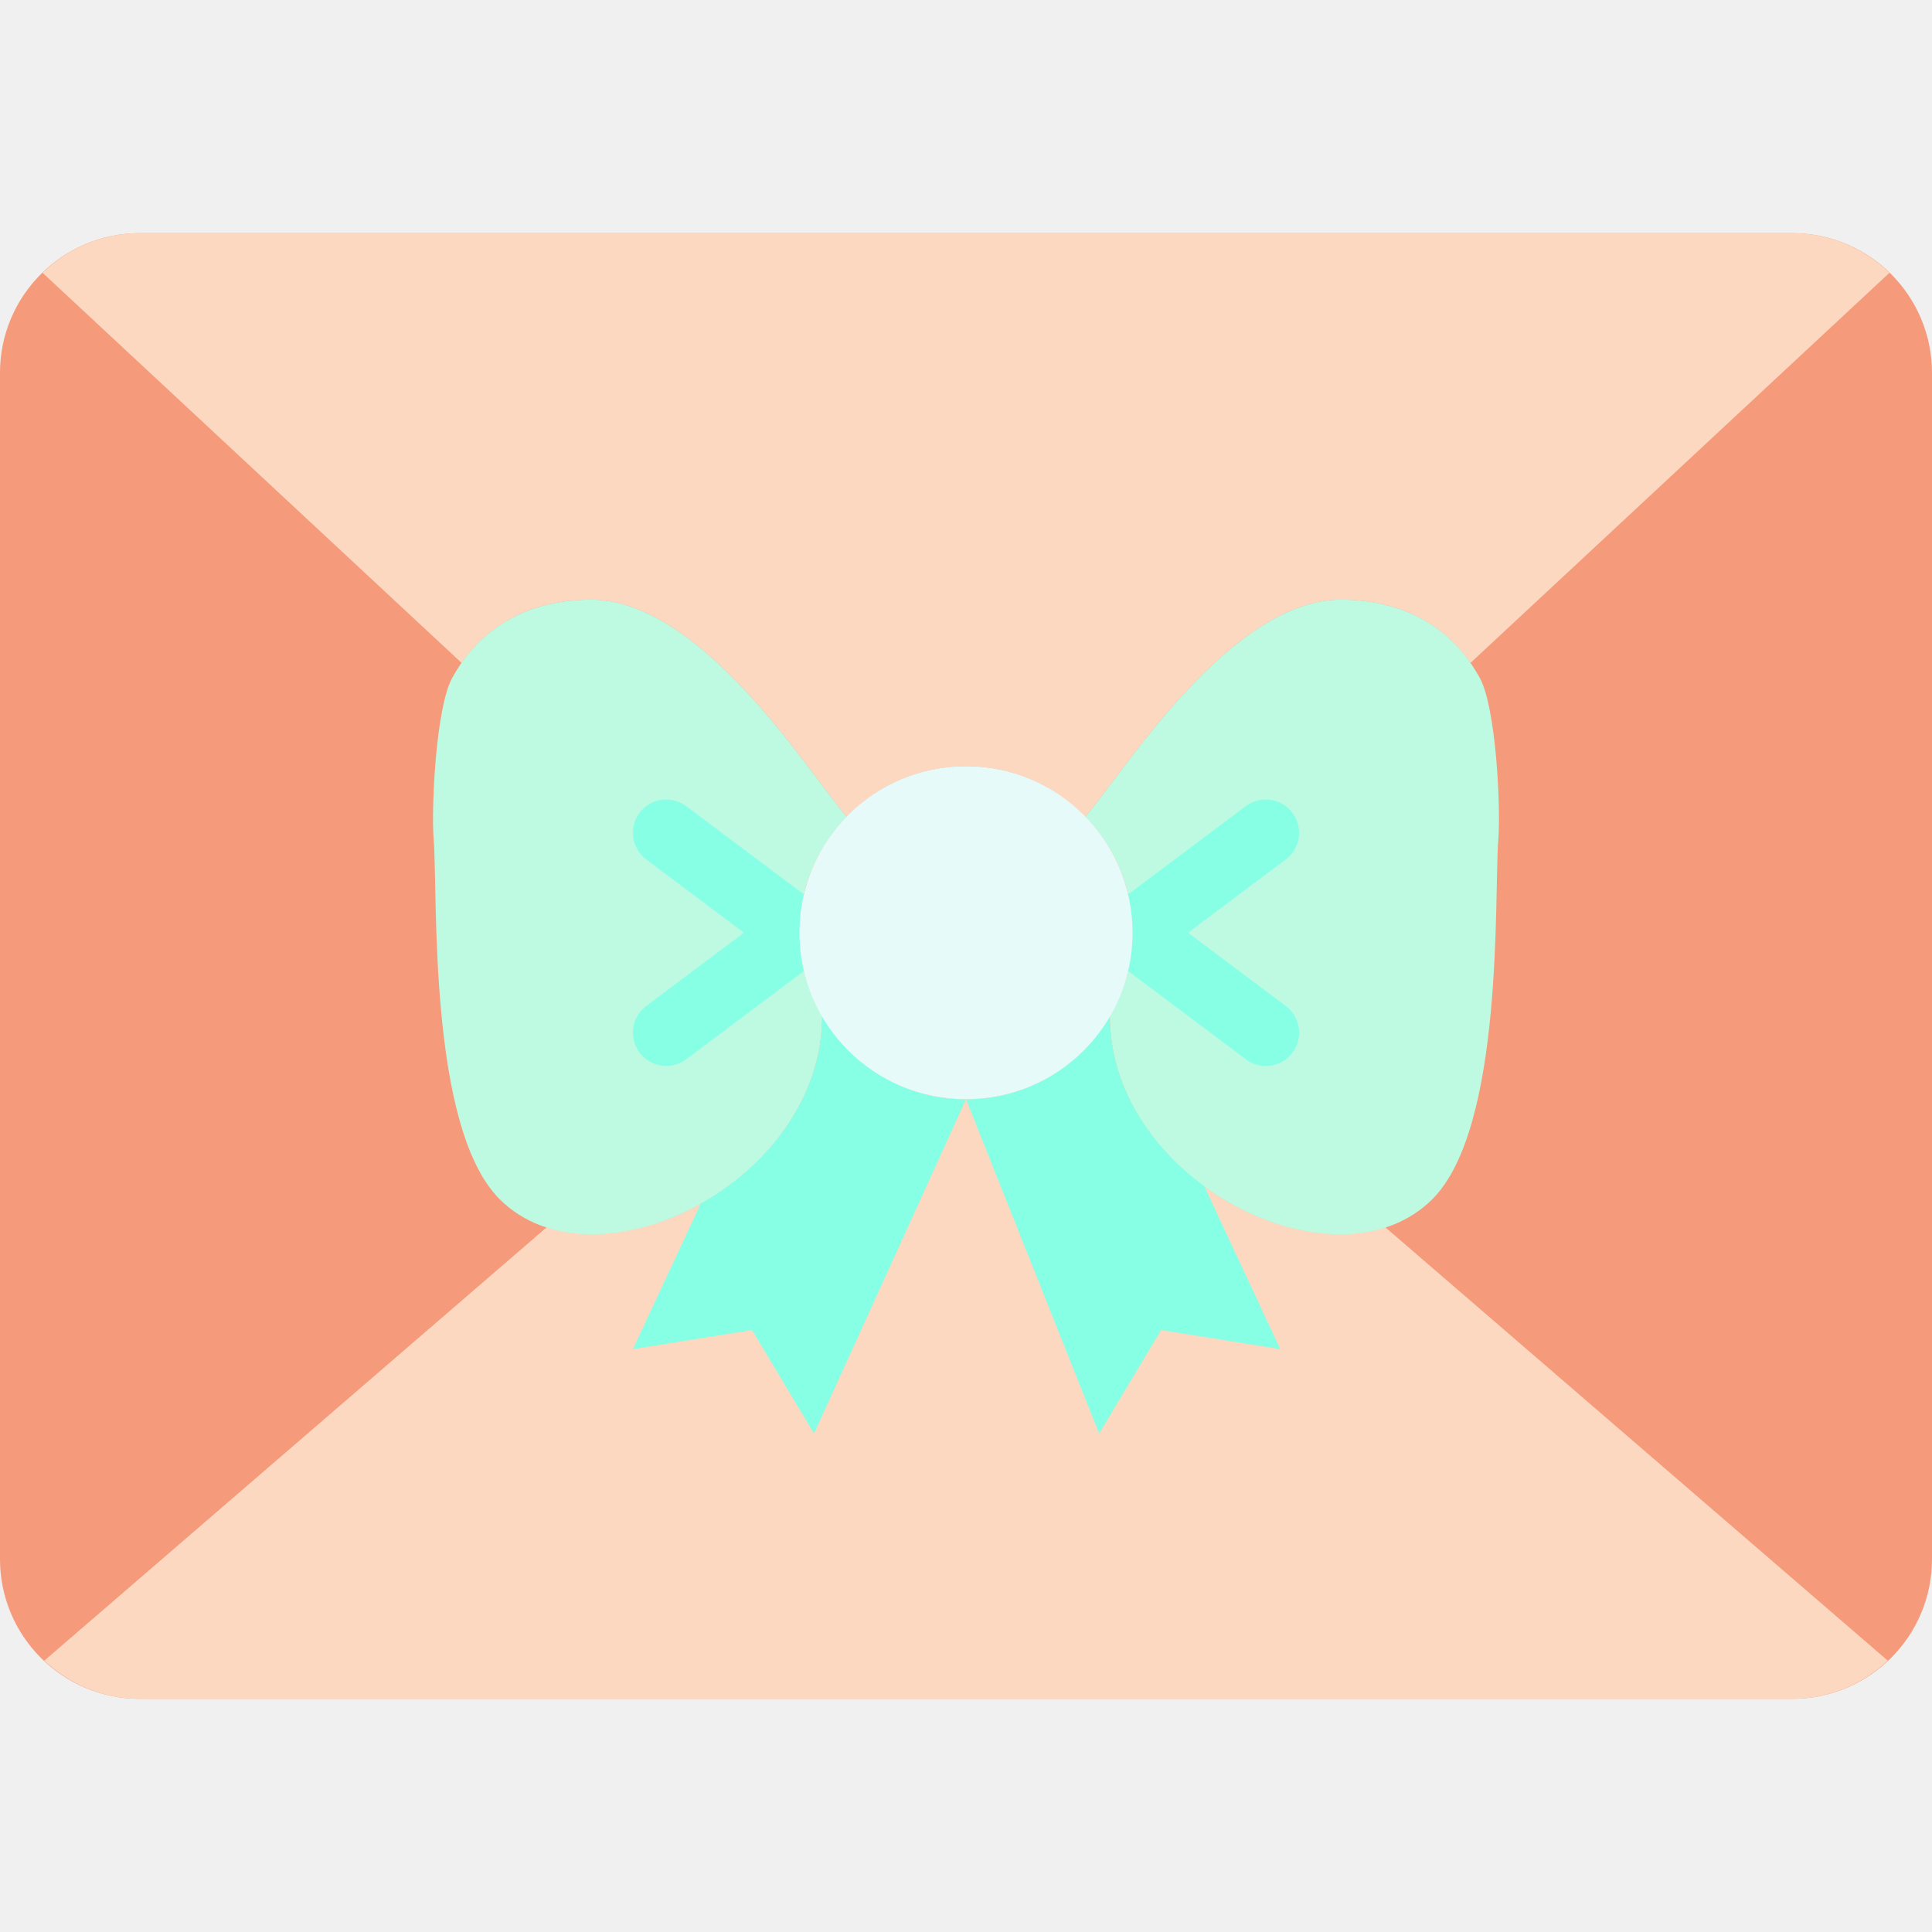
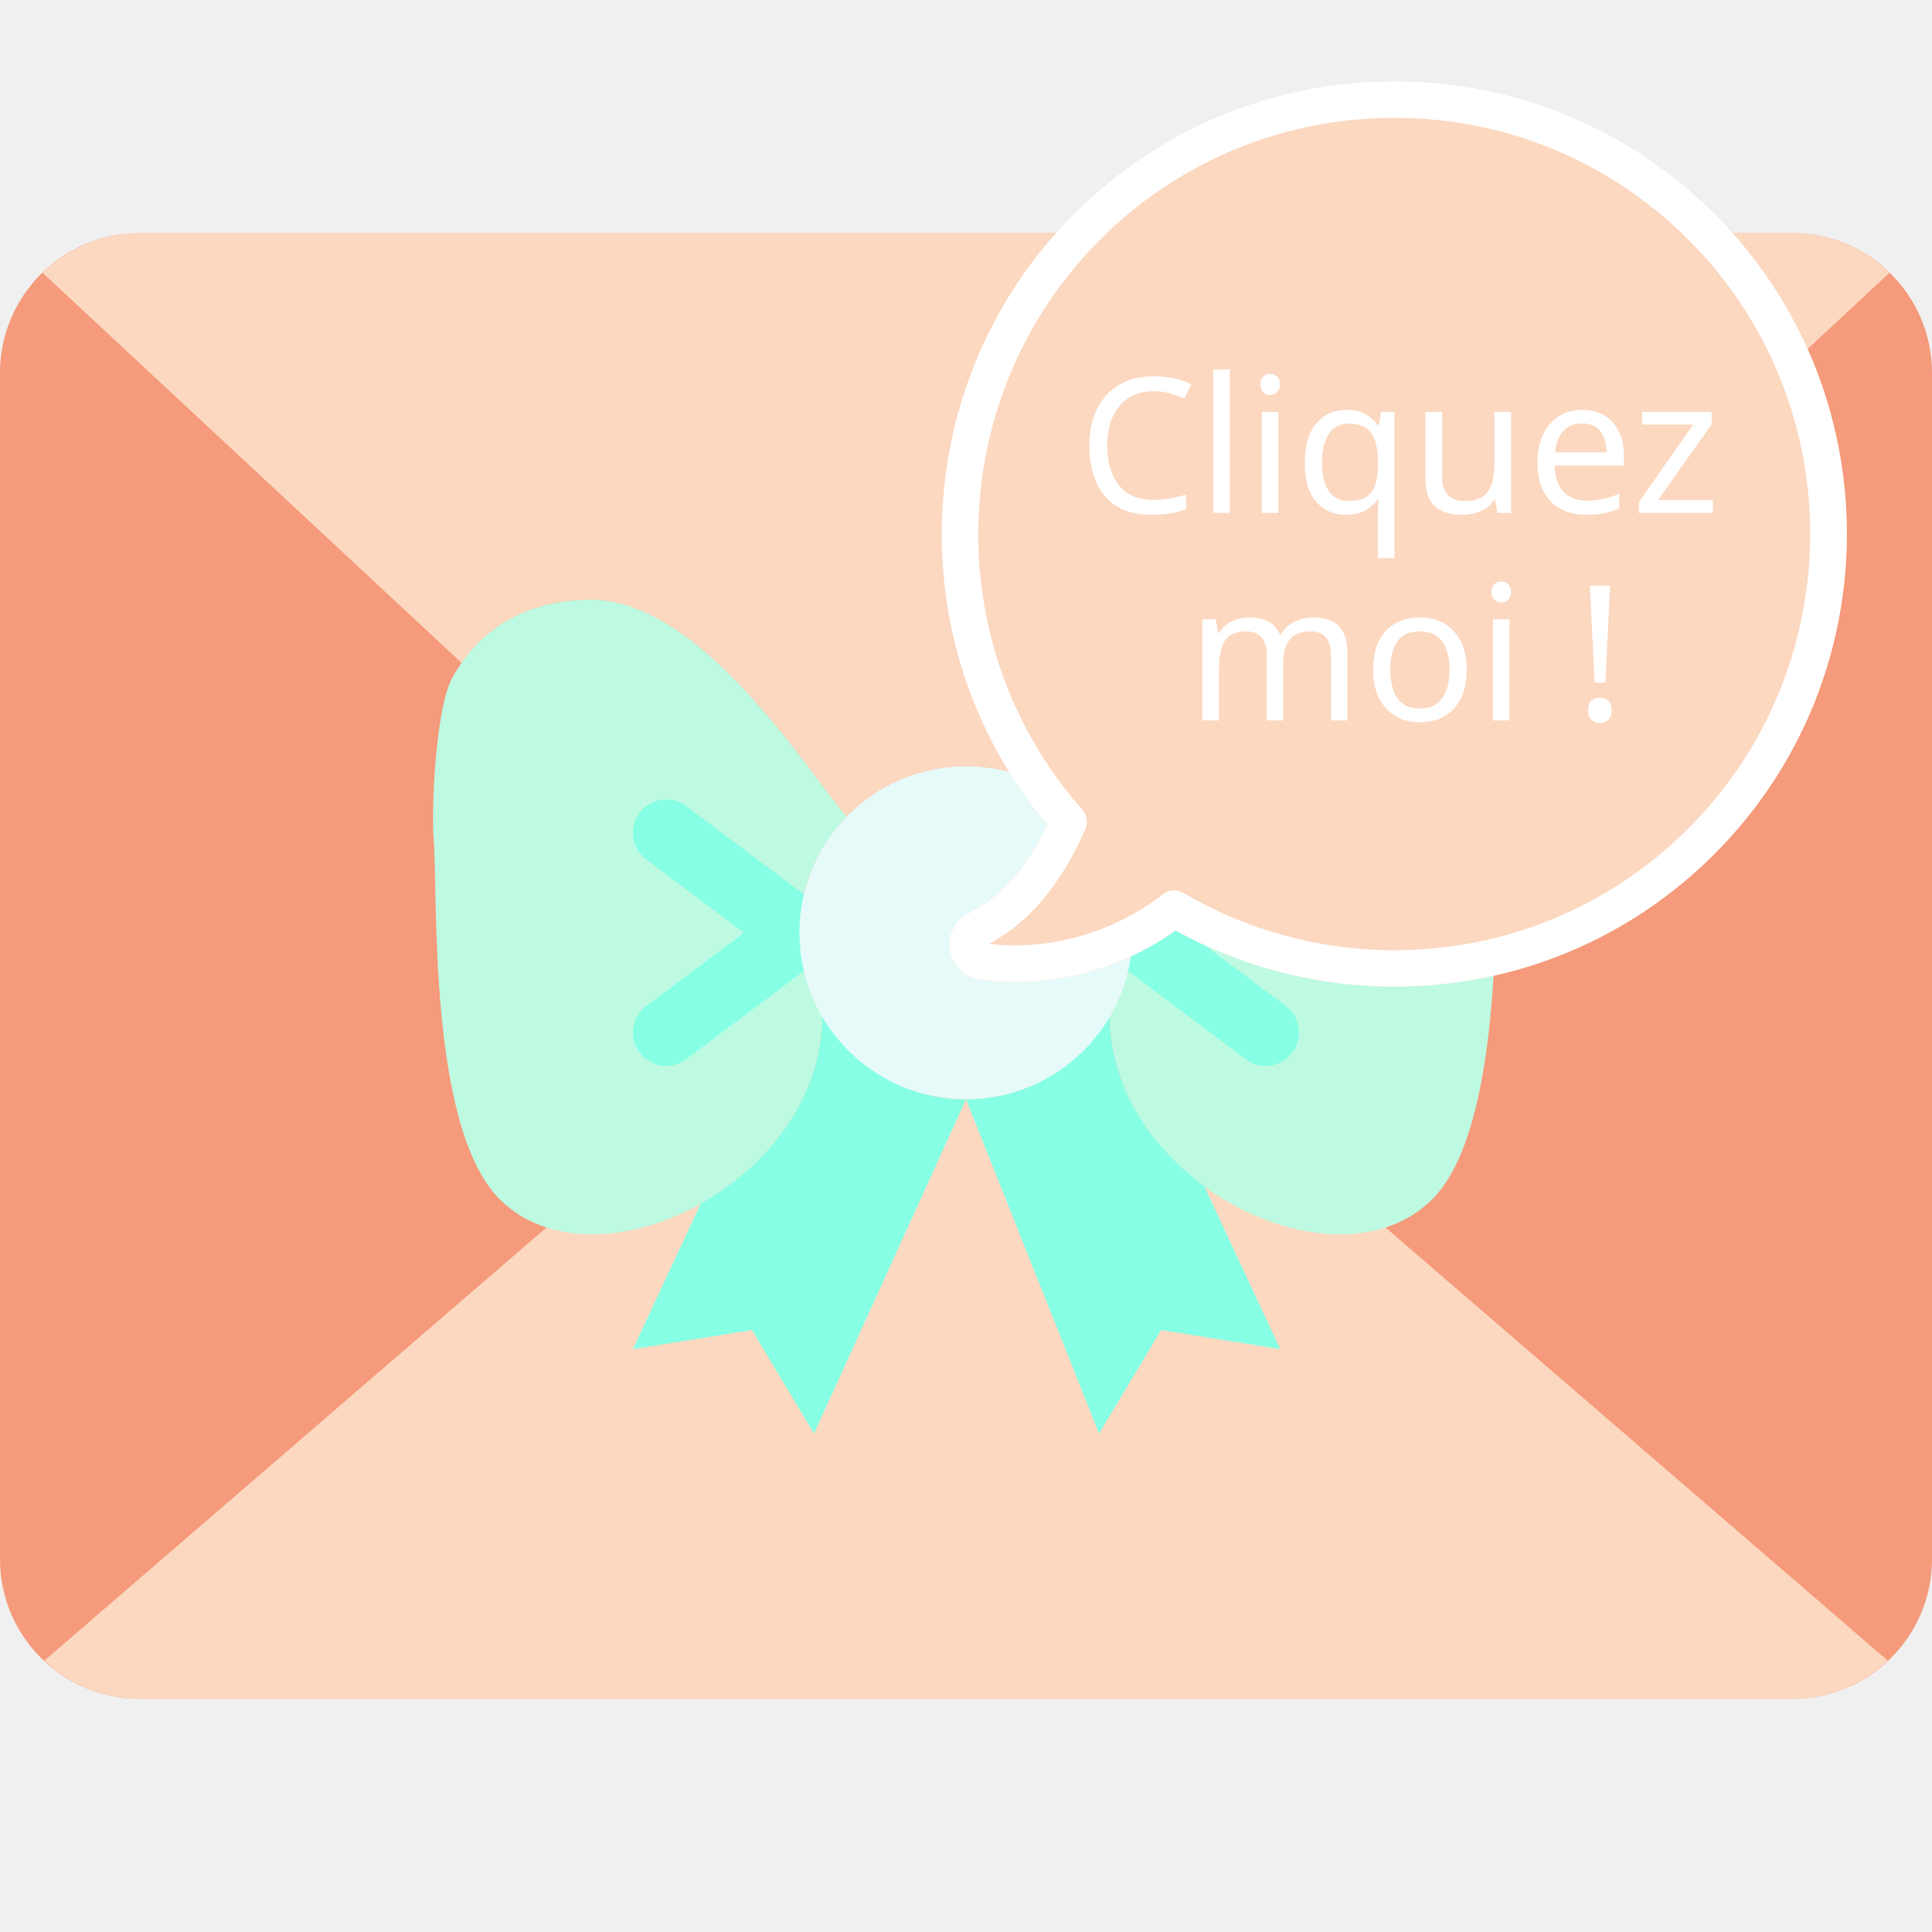
- <svg xmlns="http://www.w3.org/2000/svg" version="1.1" id="Layer_1" x="0px" y="0px" viewBox="0 0 512 512" style="enable-background:new 0 0 512 512;" xml:space="preserve" width="512px" height="512px" class="">
-   <g>
+ <svg xmlns="http://www.w3.org/2000/svg" version="1.1" x="0px" y="0px" width="512px" height="512px" viewBox="0 0 512 512" enable-background="new 0 0 512 512" xml:space="preserve">
+   <g id="Layer_1" display="none">
+     <g display="inline">
+       <g>
+         <path fill="#FABCA3" d="M474.977,450.207H37.032C16.578,450.207,0,433.629,0,413.184V98.816     c0-20.445,16.578-37.023,37.032-37.023h437.944c20.454,0,37.023,16.578,37.023,37.023v314.368     C512,433.629,495.431,450.207,474.977,450.207" />
+         <g>
+           <path fill="#EAD8C3" d="M367.08,325.209c-28.531,9.163-72.986-17.814-72.986-56.107l0,0      c-7.627,13.215-21.742,22.209-38.091,22.209c-16.358,0-30.464-8.994-38.091-22.209l0,0c0,38.293-44.447,65.262-72.986,56.107      L11.735,440.091c6.63,6.232,15.484,10.116,25.3,10.116H474.98c9.815,0,18.67-3.884,25.3-10.116L367.08,325.209z" />
+           <path fill="#EAD8C3" d="M474.975,61.793H37.03c-10.028,0-19.085,4.025-25.759,10.496l111.051,103.389      c5.817-8.351,15.969-16.437,33.651-16.772c29.943-0.574,58.606,46.362,68.431,57.529c8.015-8.236,19.191-13.391,31.594-13.391      c12.412,0,23.578,5.155,31.594,13.391c9.834-11.167,38.497-58.103,68.44-57.529c17.682,0.335,27.833,8.43,33.65,16.781      L500.734,72.289C494.069,65.818,485.003,61.793,474.975,61.793" />
+         </g>
+         <path fill="#8DC4FD" d="M119.804,179.719c5.208-9.569,15.625-20.427,36.167-20.815c29.943-0.574,58.606,46.362,68.431,57.529     c-7.733,7.954-12.544,18.776-12.544,30.746c0,8.024,2.304,15.439,6.047,21.928c0,44.553-60.248,73.931-85.495,48.692     c-19.112-19.12-16.331-81.108-17.479-95.241C114.243,213.934,115.541,187.558,119.804,179.719" />
+         <g>
+           <path fill="#A7D6FE" d="M211.853,256.008c-1.836,0-3.699-0.574-5.288-1.766l-35.31-26.483      c-3.902-2.922-4.687-8.457-1.766-12.359c2.931-3.911,8.457-4.687,12.359-1.766l35.31,26.483      c3.902,2.922,4.687,8.457,1.766,12.359C217.185,254.79,214.537,256.008,211.853,256.008" />
+           <path fill="#A7D6FE" d="M176.561,282.491c-2.684,0-5.332-1.218-7.071-3.531c-2.922-3.901-2.136-9.437,1.766-12.358l35.31-26.483      c3.911-2.913,9.437-2.136,12.359,1.766c2.922,3.902,2.136,9.437-1.766,12.359l-35.31,26.483      C180.259,281.917,178.397,282.491,176.561,282.491" />
+         </g>
+         <path fill="#8DC4FD" d="M392.196,179.719c-5.208-9.569-15.625-20.427-36.167-20.815c-29.943-0.574-58.606,46.362-68.432,57.529     c7.733,7.954,12.545,18.776,12.545,30.746c0,8.024-2.305,15.439-6.047,21.928c0,44.553,60.247,73.931,85.494,48.692     c19.112-19.12,16.331-81.108,17.479-95.241C397.758,213.934,396.46,187.558,392.196,179.719" />
+         <g>
+           <path fill="#A7D6FE" d="M300.146,256.008c-2.684,0-5.332-1.218-7.07-3.531c-2.922-3.902-2.137-9.437,1.766-12.359l35.311-26.483      c3.91-2.922,9.437-2.145,12.358,1.766c2.922,3.902,2.136,9.437-1.766,12.359l-35.31,26.483      C303.846,255.435,301.982,256.008,300.146,256.008" />
+           <path fill="#A7D6FE" d="M335.439,282.491c-1.837,0-3.699-0.574-5.288-1.767l-35.311-26.482      c-3.901-2.922-4.687-8.457-1.766-12.359c2.931-3.902,8.457-4.679,12.358-1.766l35.311,26.482      c3.902,2.922,4.687,8.457,1.766,12.359C340.771,281.273,338.123,282.491,335.439,282.491" />
+           <path fill="#A7D6FE" d="M294.093,269.105L294.093,269.105c-7.627,13.215-21.741,22.209-38.091,22.209      c-16.358,0-30.464-8.994-38.091-22.209l0,0c0,21.821-14.486,39.953-32.203,49.857l-17.982,38.568l31.567-5.049l16.437,27.436      l40.271-88.602l35.274,88.602l16.438-27.436l31.567,5.049l-20.127-43.176C304.861,303.921,294.093,287.898,294.093,269.105" />
+         </g>
+         <path fill="#7DAEE9" d="M300.139,247.177c0,24.373-19.766,44.138-44.139,44.138s-44.138-19.765-44.138-44.138     c0-24.373,19.765-44.138,44.138-44.138S300.139,222.804,300.139,247.177" />
+       </g>
+     </g>
+   </g>
+   <g id="Calque_3" display="none">
+     <g display="inline">
+       <g>
+         <path fill="#4F0611" d="M474.977,450.207H37.032C16.578,450.207,0,433.629,0,413.184V98.816     c0-20.445,16.578-37.023,37.032-37.023h437.944c20.454,0,37.023,16.578,37.023,37.023v314.368     C512,433.629,495.431,450.207,474.977,450.207" />
+         <g>
+           <path fill="#CF4E62" d="M367.08,325.209c-28.531,9.163-72.986-17.814-72.986-56.107l0,0      c-7.627,13.215-21.742,22.209-38.091,22.209c-16.358,0-30.464-8.994-38.091-22.209l0,0c0,38.293-44.447,65.262-72.986,56.107      L11.735,440.091c6.63,6.232,15.484,10.116,25.3,10.116H474.98c9.815,0,18.67-3.884,25.3-10.116L367.08,325.209z" />
+           <path fill="#CF4E62" d="M474.975,61.793H37.03c-10.028,0-19.085,4.025-25.759,10.496l111.051,103.389      c5.817-8.351,15.969-16.437,33.651-16.772c29.943-0.574,58.606,46.362,68.431,57.529c8.015-8.236,19.191-13.391,31.594-13.391      c12.412,0,23.578,5.155,31.594,13.391c9.834-11.167,38.497-58.103,68.44-57.529c17.682,0.335,27.833,8.43,33.65,16.781      L500.734,72.289C494.069,65.818,485.003,61.793,474.975,61.793" />
+         </g>
+         <path fill="#820A1D" d="M119.804,179.719c5.208-9.569,15.625-20.427,36.167-20.815c29.943-0.574,58.606,46.362,68.431,57.529     c-7.733,7.954-12.544,18.776-12.544,30.746c0,8.024,2.304,15.439,6.047,21.928c0,44.553-60.248,73.931-85.495,48.692     c-19.112-19.12-16.331-81.108-17.479-95.241C114.243,213.934,115.541,187.558,119.804,179.719" />
+         <g>
+           <path fill="#973948" d="M211.853,256.008c-1.836,0-3.699-0.574-5.288-1.766l-35.31-26.483      c-3.902-2.922-4.687-8.457-1.766-12.359c2.931-3.911,8.457-4.687,12.359-1.766l35.31,26.483      c3.902,2.922,4.687,8.457,1.766,12.359C217.185,254.79,214.537,256.008,211.853,256.008" />
+           <path fill="#973948" d="M176.561,282.491c-2.684,0-5.332-1.218-7.071-3.531c-2.922-3.901-2.136-9.437,1.766-12.358l35.31-26.483      c3.911-2.913,9.437-2.136,12.359,1.766c2.922,3.902,2.136,9.437-1.766,12.359l-35.31,26.483      C180.259,281.917,178.397,282.491,176.561,282.491" />
+         </g>
+         <path fill="#820A1D" d="M392.196,179.719c-5.208-9.569-15.625-20.427-36.167-20.815c-29.943-0.574-58.606,46.362-68.432,57.529     c7.733,7.954,12.545,18.776,12.545,30.746c0,8.024-2.305,15.439-6.047,21.928c0,44.553,60.247,73.931,85.494,48.692     c19.112-19.12,16.331-81.108,17.479-95.241C397.758,213.934,396.46,187.558,392.196,179.719" />
+         <g>
+           <path fill="#973948" d="M300.146,256.008c-2.684,0-5.332-1.218-7.07-3.531c-2.922-3.901-2.137-9.437,1.766-12.358l35.311-26.483      c3.91-2.922,9.437-2.145,12.358,1.766c2.922,3.902,2.136,9.437-1.766,12.359l-35.31,26.483      C303.846,255.436,301.982,256.008,300.146,256.008" />
+           <path fill="#973948" d="M335.439,282.491c-1.837,0-3.699-0.574-5.288-1.767l-35.311-26.482      c-3.901-2.922-4.687-8.457-1.766-12.359c2.931-3.902,8.457-4.679,12.358-1.766l35.311,26.482      c3.902,2.922,4.687,8.457,1.766,12.359C340.771,281.273,338.123,282.491,335.439,282.491" />
+           <path fill="#973948" d="M294.093,269.105L294.093,269.105c-7.627,13.215-21.741,22.209-38.091,22.209      c-16.358,0-30.464-8.994-38.091-22.209l0,0c0,21.821-14.486,39.953-32.203,49.857l-17.982,38.568l31.567-5.049l16.437,27.436      l40.271-88.602l35.274,88.602l16.438-27.436l31.567,5.049l-20.127-43.176C304.861,303.921,294.093,287.898,294.093,269.105" />
+         </g>
+         <path fill="#CF112D" d="M300.139,247.177c0,24.373-19.766,44.138-44.139,44.138s-44.138-19.765-44.138-44.138     c0-24.373,19.765-44.138,44.138-44.138S300.139,222.804,300.139,247.177" />
+       </g>
+     </g>
+   </g>
+   <g id="Calque_4">
    <g>
-       <path style="fill:#F59A7B" d="M474.977,450.207H37.032C16.578,450.207,0,433.629,0,413.184V98.816   c0-20.445,16.578-37.023,37.032-37.023h437.945c20.454,0,37.023,16.578,37.023,37.023v314.368   C512,433.629,495.431,450.207,474.977,450.207" data-original="#D6CEC5" class="active-path" data-old_color="#D6CEC5" />
      <g>
-         <path style="fill:#FCD8C0" d="M367.08,325.209c-28.531,9.163-72.986-17.814-72.986-56.108l0,0    c-7.627,13.215-21.742,22.21-38.091,22.21c-16.358,0-30.464-8.995-38.091-22.21l0,0c0,38.294-44.447,65.262-72.986,56.108    L11.735,440.091c6.63,6.232,15.484,10.116,25.3,10.116H474.98c9.816,0,18.67-3.884,25.3-10.116L367.08,325.209z" data-original="#F7EEE4" class="" data-old_color="#F7EEE4" />
-         <path style="fill:#FCD8C0" d="M474.975,61.793H37.03c-10.028,0-19.085,4.025-25.759,10.496l111.051,103.389    c5.817-8.351,15.969-16.437,33.651-16.772c29.943-0.574,58.606,46.362,68.431,57.529c8.015-8.236,19.191-13.391,31.594-13.391    c12.412,0,23.578,5.155,31.594,13.391c9.834-11.167,38.497-58.103,68.44-57.529c17.682,0.335,27.833,8.43,33.651,16.781    L500.734,72.289C494.069,65.818,485.003,61.793,474.975,61.793" data-original="#F7EEE4" class="" data-old_color="#F7EEE4" />
+         <path fill="#F59A7B" d="M474.977,450.207H37.032C16.578,450.207,0,433.629,0,413.184V98.816     c0-20.445,16.578-37.023,37.032-37.023h437.944c20.454,0,37.023,16.578,37.023,37.023v314.368     C512,433.629,495.431,450.207,474.977,450.207" />
+         <g>
+           <path fill="#FCD8C0" d="M367.08,325.209c-28.531,9.163-72.986-17.814-72.986-56.107l0,0      c-7.627,13.215-21.742,22.209-38.091,22.209c-16.358,0-30.464-8.994-38.091-22.209l0,0c0,38.293-44.447,65.262-72.986,56.107      L11.735,440.091c6.63,6.232,15.484,10.116,25.3,10.116H474.98c9.815,0,18.67-3.884,25.3-10.116L367.08,325.209z" />
+           <path fill="#FCD8C0" d="M474.975,61.793H37.03c-10.028,0-19.085,4.025-25.759,10.496l111.051,103.389      c5.817-8.351,15.969-16.437,33.651-16.772c29.943-0.574,58.606,46.362,68.431,57.529c8.015-8.236,19.191-13.391,31.594-13.391      c12.412,0,23.578,5.155,31.594,13.391c9.834-11.167,38.497-58.103,68.44-57.529c17.682,0.335,27.833,8.43,33.65,16.781      L500.734,72.289C494.069,65.818,485.003,61.793,474.975,61.793" />
+         </g>
+         <path fill="#BEFAE2" d="M119.804,179.719c5.208-9.569,15.625-20.427,36.167-20.815c29.943-0.574,58.606,46.362,68.431,57.529     c-7.733,7.954-12.544,18.776-12.544,30.747c0,8.023,2.304,15.438,6.047,21.928c0,44.553-60.248,73.931-85.495,48.692     c-19.112-19.12-16.331-81.108-17.479-95.241C114.243,213.934,115.541,187.558,119.804,179.719" />
+         <g>
+           <path fill="#87FFE5" d="M211.853,256.008c-1.836,0-3.699-0.574-5.288-1.766l-35.31-26.483      c-3.902-2.922-4.687-8.457-1.766-12.359c2.931-3.911,8.457-4.687,12.359-1.766l35.31,26.483      c3.902,2.922,4.687,8.457,1.766,12.359C217.185,254.79,214.537,256.008,211.853,256.008" />
+           <path fill="#87FFE5" d="M176.561,282.491c-2.684,0-5.332-1.218-7.071-3.531c-2.922-3.901-2.136-9.437,1.766-12.358l35.31-26.483      c3.911-2.913,9.437-2.136,12.359,1.766c2.922,3.902,2.136,9.437-1.766,12.359l-35.31,26.483      C180.259,281.917,178.397,282.491,176.561,282.491" />
+         </g>
+         <path fill="#BEFAE2" d="M392.196,179.719c-5.208-9.569-15.625-20.427-36.167-20.815c-29.943-0.574-58.606,46.362-68.432,57.529     c7.733,7.954,12.545,18.776,12.545,30.747c0,8.023-2.305,15.438-6.047,21.928c0,44.553,60.247,73.931,85.494,48.692     c19.112-19.12,16.331-81.108,17.479-95.241C397.758,213.934,396.46,187.558,392.196,179.719" />
+         <g>
+           <path fill="#87FFE5" d="M300.146,256.008c-2.684,0-5.332-1.218-7.07-3.531c-2.922-3.901-2.137-9.437,1.766-12.358l35.311-26.483      c3.91-2.922,9.437-2.145,12.358,1.766c2.922,3.902,2.136,9.437-1.766,12.359l-35.31,26.483      C303.846,255.436,301.982,256.008,300.146,256.008" />
+           <path fill="#87FFE5" d="M335.439,282.491c-1.837,0-3.699-0.574-5.288-1.767l-35.311-26.482      c-3.901-2.922-4.687-8.457-1.766-12.359c2.931-3.902,8.457-4.679,12.358-1.766l35.311,26.482      c3.902,2.922,4.687,8.457,1.766,12.359C340.771,281.273,338.123,282.491,335.439,282.491" />
+           <path fill="#87FFE5" d="M294.093,269.105L294.093,269.105c-7.627,13.215-21.741,22.209-38.091,22.209      c-16.358,0-30.464-8.994-38.091-22.209l0,0c0,21.821-14.486,39.953-32.203,49.857l-17.982,38.568l31.567-5.049l16.437,27.436      l40.271-88.602l35.274,88.602l16.438-27.436l31.567,5.049l-20.127-43.176C304.861,303.921,294.093,287.898,294.093,269.105" />
+         </g>
+         <path fill="#E7FAFA" d="M300.139,247.177c0,24.373-19.766,44.138-44.139,44.138s-44.138-19.765-44.138-44.138     c0-24.373,19.765-44.138,44.138-44.138S300.139,222.804,300.139,247.177" />
      </g>
-       <path style="fill:#BEFAE2" d="M119.804,179.719c5.208-9.569,15.625-20.427,36.167-20.815   c29.943-0.574,58.606,46.362,68.431,57.529c-7.733,7.954-12.544,18.776-12.544,30.746c0,8.024,2.304,15.439,6.047,21.928   c0,44.553-60.248,73.931-85.495,48.693c-19.112-19.121-16.331-81.108-17.479-95.241   C114.243,213.934,115.541,187.558,119.804,179.719" data-original="#BE3A2B" class="" data-old_color="#BE3A2B" />
+     </g>
+   </g>
+   <g id="Calque_2">
+     <g>
      <g>
-         <path style="fill:#87FFE5" d="M211.853,256.008c-1.836,0-3.699-0.574-5.288-1.766l-35.31-26.483    c-3.902-2.922-4.687-8.457-1.766-12.359c2.931-3.911,8.457-4.687,12.359-1.766l35.31,26.483c3.902,2.922,4.687,8.457,1.766,12.359    C217.185,254.79,214.537,256.008,211.853,256.008" data-original="#922C25" class="" data-old_color="#922C25" />
-         <path style="fill:#87FFE5" d="M176.561,282.491c-2.684,0-5.332-1.218-7.071-3.531c-2.922-3.902-2.136-9.437,1.766-12.359    l35.31-26.483c3.911-2.913,9.437-2.136,12.359,1.766s2.136,9.437-1.766,12.359l-35.31,26.483    C180.259,281.917,178.397,282.491,176.561,282.491" data-original="#922C25" class="" data-old_color="#922C25" />
+         <g>
+           <g>
+             <path fill="#FCD8C0" d="M256.799,241.98c-3.672,1.812-5.728,5.729-5.092,9.742c0.637,4.063,3.721,7.196,7.784,7.833       c2.986,0.49,6.218,0.687,9.496,0.687c8.911,0,25.898-1.812,42.543-13.659c17.673,9.742,37.646,14.881,57.962,14.881       c32.066,0,62.174-12.483,84.84-35.149c46.801-46.801,46.801-122.876,0-169.678c-22.666-22.617-52.773-35.101-84.84-35.101       c-32.065,0-62.173,12.484-84.838,35.15c-44.011,44.01-46.899,114.555-7.099,161.894       C272.072,230.035,265.072,237.917,256.799,241.98z" />
+           </g>
+         </g>
      </g>
-       <path style="fill:#BEFAE2" d="M392.196,179.719c-5.208-9.569-15.625-20.427-36.167-20.815   c-29.943-0.574-58.606,46.362-68.431,57.529c7.733,7.954,12.544,18.776,12.544,30.746c0,8.024-2.304,15.439-6.047,21.928   c0,44.553,60.248,73.931,85.495,48.693c19.112-19.121,16.331-81.108,17.479-95.241C397.758,213.934,396.46,187.558,392.196,179.719   " data-original="#BE3A2B" class="" data-old_color="#BE3A2B" />
      <g>
-         <path style="fill:#87FFE5" d="M300.147,256.008c-2.684,0-5.332-1.218-7.071-3.531c-2.922-3.902-2.136-9.437,1.766-12.359    l35.31-26.483c3.911-2.922,9.437-2.145,12.359,1.766c2.922,3.902,2.136,9.437-1.766,12.359l-35.31,26.483    C303.845,255.435,301.983,256.008,300.147,256.008" data-original="#922C25" class="" data-old_color="#922C25" />
-         <path style="fill:#87FFE5" d="M335.439,282.491c-1.836,0-3.699-0.574-5.288-1.766l-35.31-26.483    c-3.902-2.922-4.687-8.457-1.766-12.359c2.931-3.902,8.457-4.679,12.359-1.766l35.31,26.483c3.902,2.922,4.687,8.457,1.766,12.359    C340.771,281.273,338.123,282.491,335.439,282.491" data-original="#922C25" class="" data-old_color="#922C25" />
-         <path style="fill:#87FFE5" d="M294.093,269.105L294.093,269.105c-7.627,13.215-21.742,22.21-38.091,22.21    c-16.358,0-30.464-8.995-38.091-22.21l0,0c0,21.822-14.486,39.954-32.203,49.858l-17.982,38.568l31.567-5.049l16.437,27.436    l40.271-88.602l35.275,88.602l16.437-27.436l31.567,5.049l-20.127-43.176C304.862,303.921,294.093,287.899,294.093,269.105" data-original="#922C25" class="" data-old_color="#922C25" />
+         <g>
+           <g>
+             <path fill="#FFFFFF" d="M256.799,241.98c-3.672,1.812-5.728,5.729-5.092,9.742c0.637,4.063,3.721,7.196,7.784,7.833       c2.986,0.49,6.218,0.687,9.496,0.687c8.911,0,25.898-1.812,42.543-13.659c17.673,9.742,37.646,14.881,57.962,14.881       c32.066,0,62.174-12.483,84.84-35.149c46.801-46.801,46.801-122.876,0-169.678c-22.666-22.617-52.773-35.101-84.84-35.101       c-32.065,0-62.173,12.484-84.838,35.15c-44.011,44.01-46.899,114.555-7.099,161.894       C272.072,230.035,265.072,237.917,256.799,241.98z M291.507,63.539c20.807-20.806,48.516-32.31,77.985-32.31       c29.472,0,57.131,11.456,77.986,32.31c42.982,42.983,42.982,112.939,0,155.971c-20.807,20.806-48.515,32.31-77.986,32.31       c-19.68,0-38.968-5.239-55.856-15.176c-0.783-0.439-1.616-0.685-2.449-0.685c-1.076,0-2.104,0.342-2.985,1.027       c-15.226,11.798-31.136,13.561-39.263,13.561c-2.349,0-4.65-0.147-6.853-0.44c10.574-5.531,19.141-15.763,25.555-30.401       c0.733-1.712,0.439-3.72-0.833-5.141C248.33,171.044,250.385,104.711,291.507,63.539z" />
+           </g>
+           <text transform="matrix(1 0 0 1 285.6377 135.9229)">
+             <tspan x="0" y="0" fill="#FFFFFF" font-family="'Lato-Bold'" font-size="50">Cliquez</tspan>
+             <tspan x="28.75" y="55" fill="#FFFFFF" font-family="'Lato-Bold'" font-size="50">moi !</tspan>
+           </text>
+         </g>
      </g>
-       <path style="fill:#E7FAFA" d="M300.138,247.177c0,24.373-19.765,44.138-44.138,44.138s-44.138-19.765-44.138-44.138   s19.765-44.138,44.138-44.138S300.138,222.804,300.138,247.177" data-original="#F97B76" class="" data-old_color="#F97B76" />
    </g>
  </g>
</svg>
